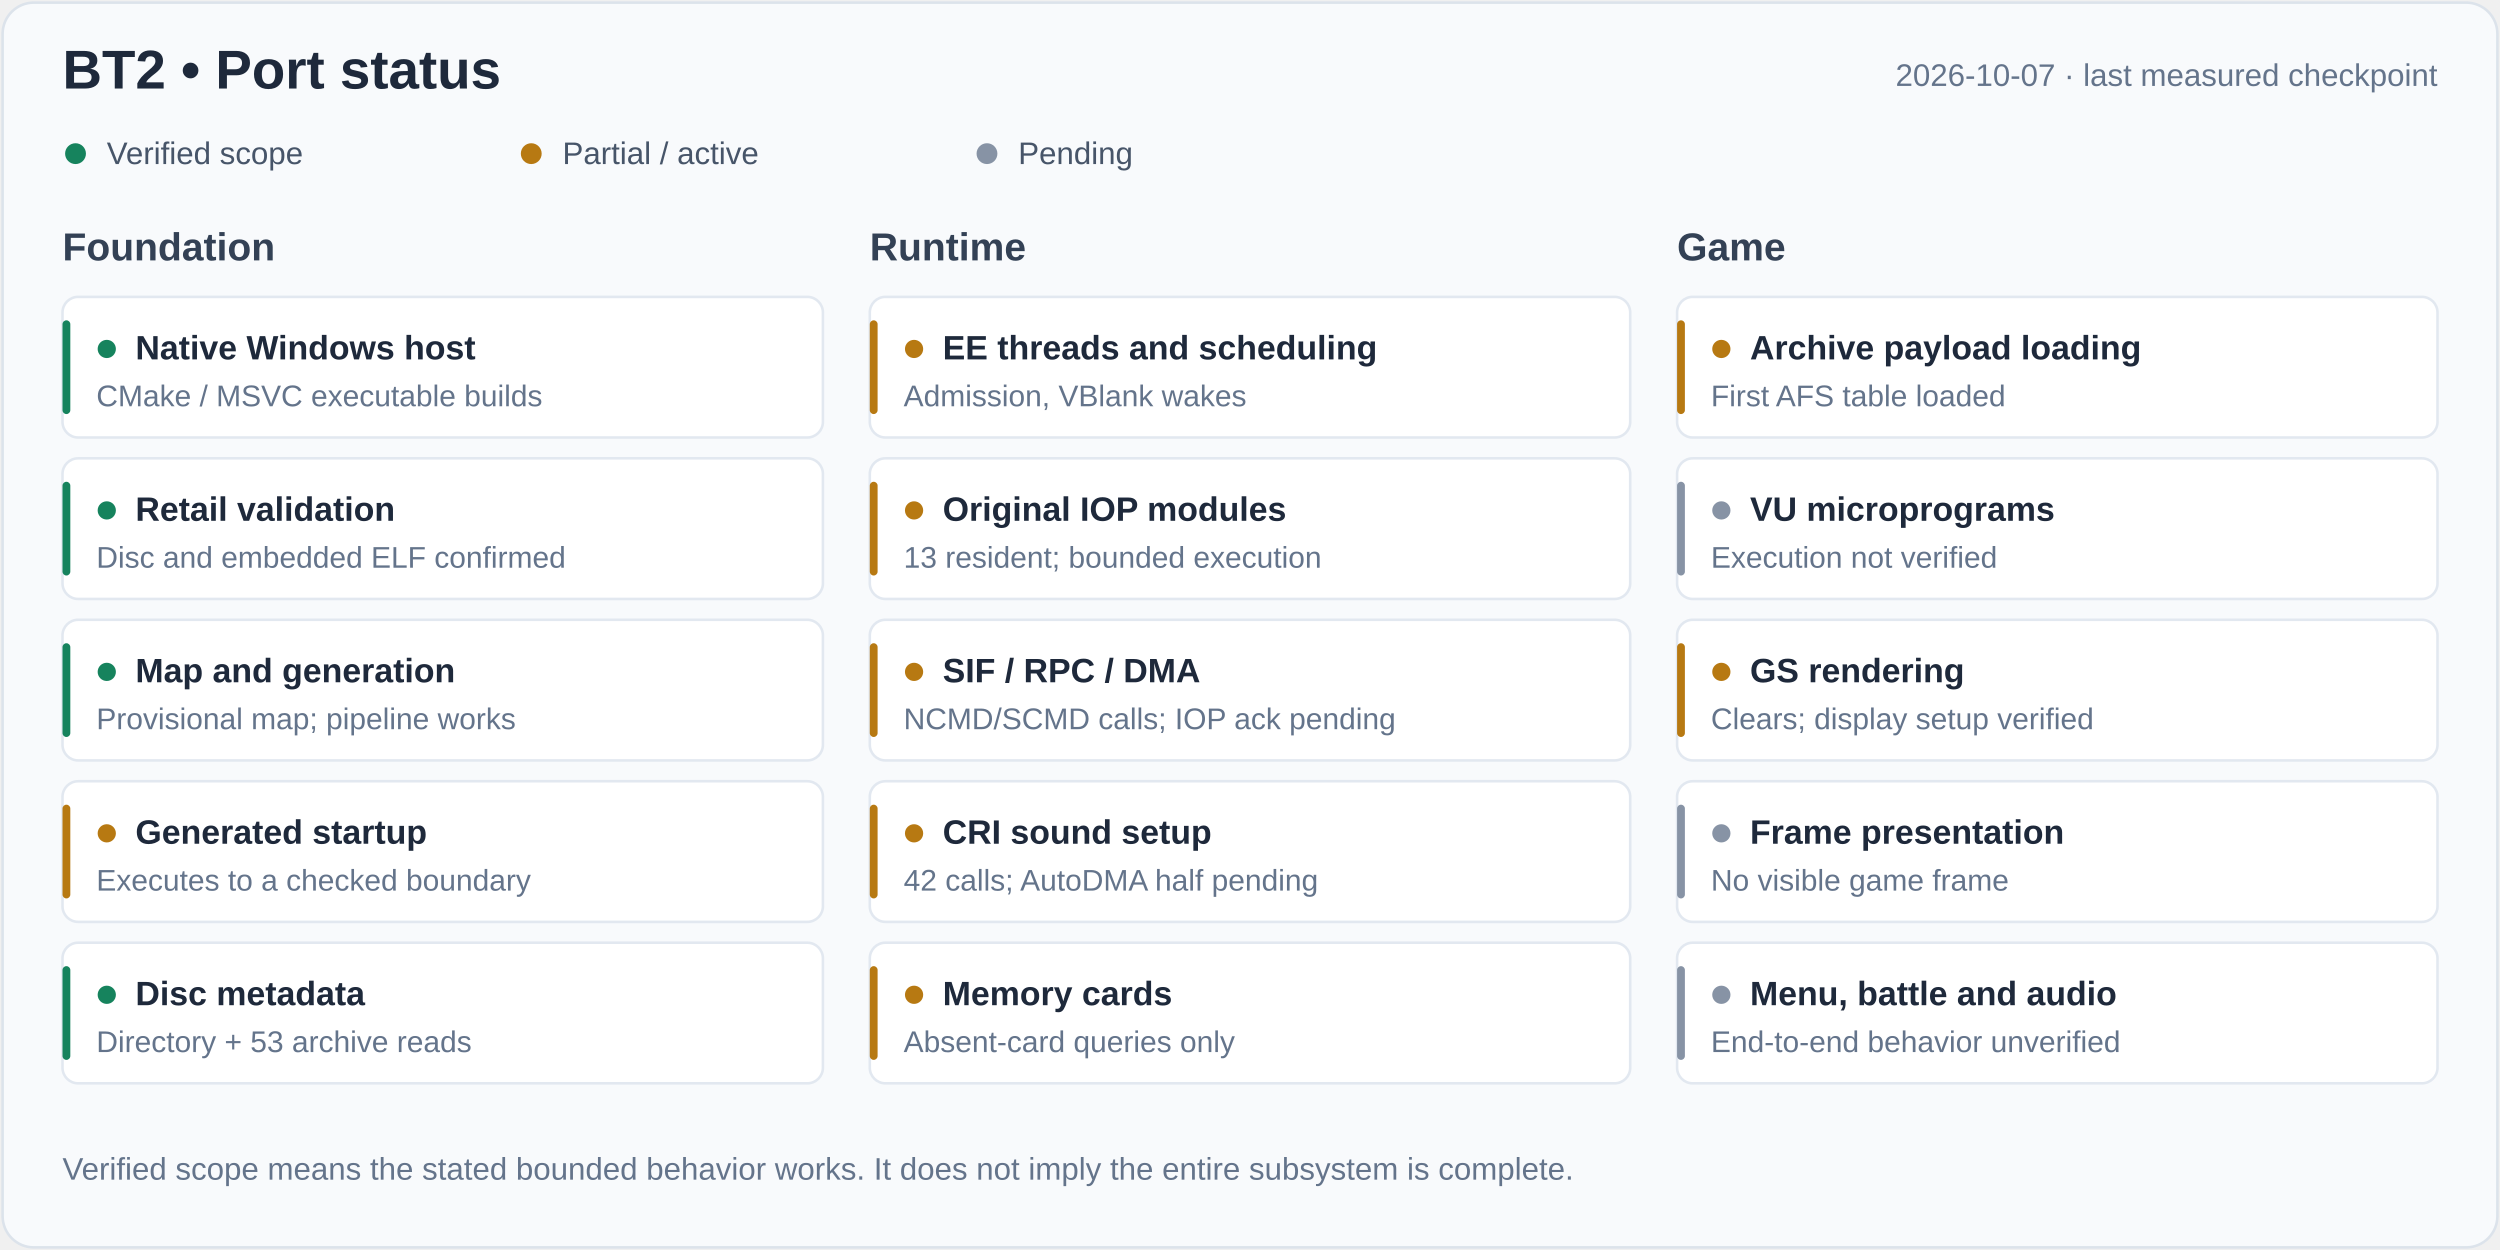
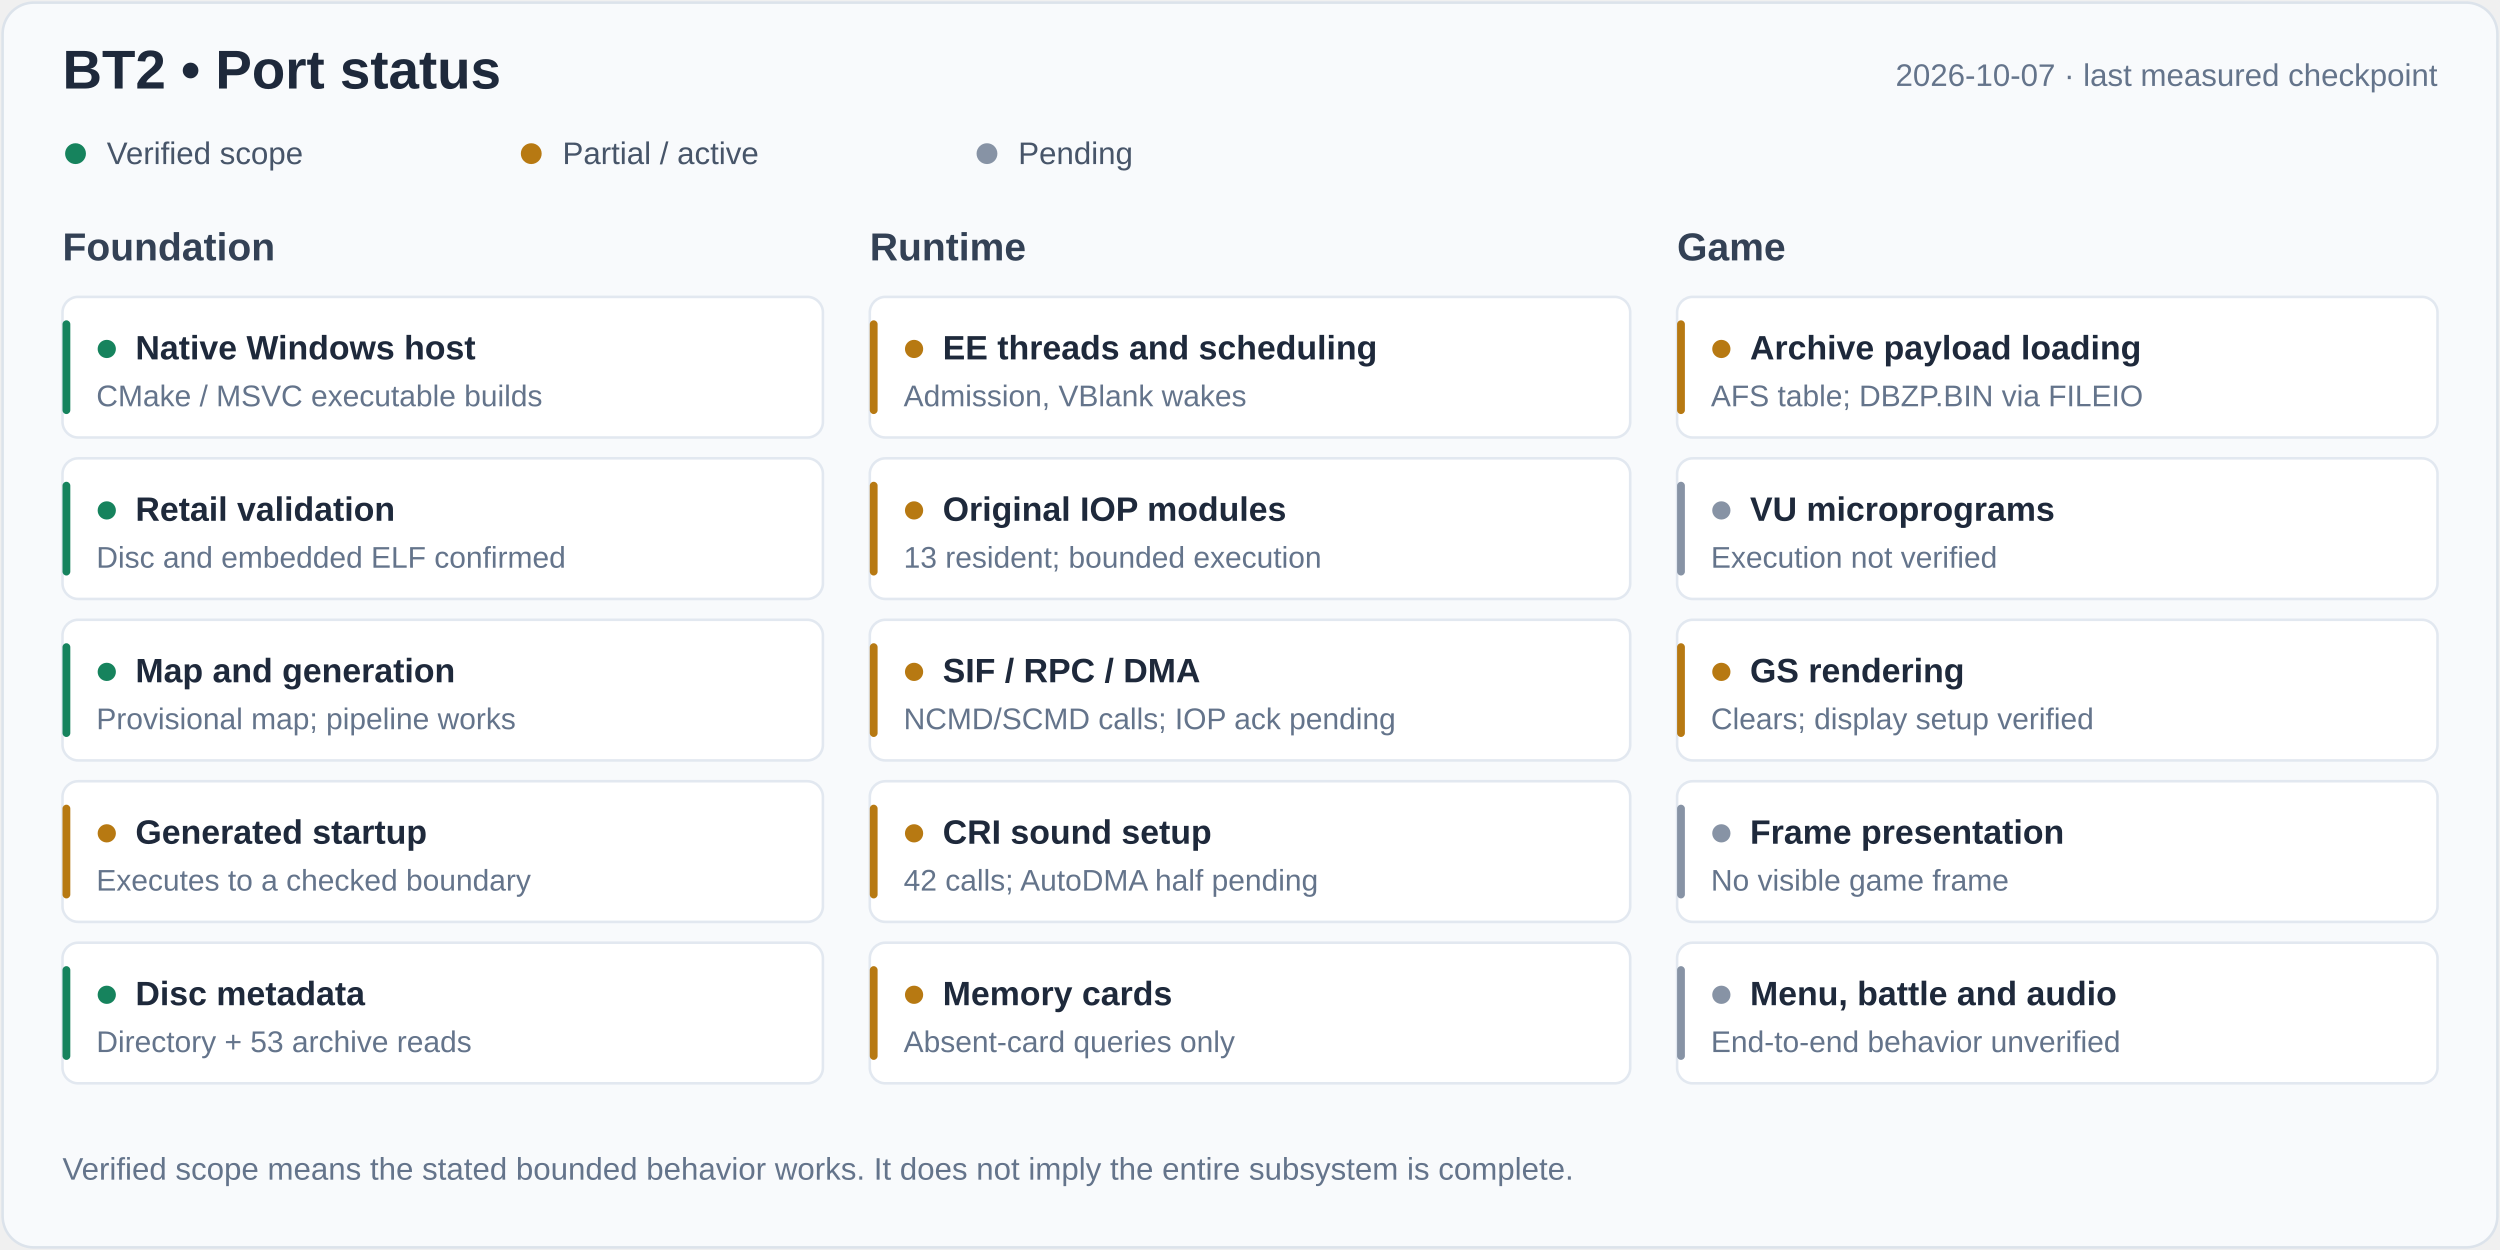
<svg xmlns="http://www.w3.org/2000/svg" width="960" height="480" viewBox="0 0 960 480" role="img" aria-labelledby="title desc">
  <rect x="1" y="1" width="958" height="478" rx="12" fill="#f8fafc" stroke="#dce3eb" />
  <g font-family="Segoe UI,Arial,sans-serif">
    <text x="24" y="34" font-size="21" font-weight="600" fill="#1e293b">BT2 • Port status</text>
    <text x="936" y="33" text-anchor="end" font-size="12" fill="#64748b">2026-10-07 · last measured checkpoint</text>
    <circle cx="29" cy="59" r="4" fill="#16835d" />
    <text x="41" y="63" font-size="12" fill="#475569">Verified scope</text>
    <circle cx="204" cy="59" r="4" fill="#b77912" />
    <text x="216" y="63" font-size="12" fill="#475569">Partial / active</text>
    <circle cx="379" cy="59" r="4" fill="#8793a5" />
    <text x="391" y="63" font-size="12" fill="#475569">Pending</text>
    <text x="24" y="100" font-size="15" font-weight="600" fill="#334155">Foundation</text>
    <g>
      <rect x="24" y="114" width="292" height="54" rx="6" fill="#fff" stroke="#e2e8f0" />
      <rect x="24" y="123" width="3" height="36" rx="1.5" fill="#16835d" />
      <circle cx="41" cy="134" r="3.5" fill="#16835d" />
      <text x="52" y="138" font-size="13" font-weight="600" fill="#1e293b">Native Windows host</text>
      <text x="37" y="156" font-size="11.5" fill="#64748b">CMake / MSVC executable builds</text>
    </g>
    <g>
      <rect x="24" y="176" width="292" height="54" rx="6" fill="#fff" stroke="#e2e8f0" />
      <rect x="24" y="185" width="3" height="36" rx="1.5" fill="#16835d" />
      <circle cx="41" cy="196" r="3.5" fill="#16835d" />
      <text x="52" y="200" font-size="13" font-weight="600" fill="#1e293b">Retail validation</text>
      <text x="37" y="218" font-size="11.5" fill="#64748b">Disc and embedded ELF confirmed</text>
    </g>
    <g>
      <rect x="24" y="238" width="292" height="54" rx="6" fill="#fff" stroke="#e2e8f0" />
      <rect x="24" y="247" width="3" height="36" rx="1.5" fill="#16835d" />
      <circle cx="41" cy="258" r="3.5" fill="#16835d" />
      <text x="52" y="262" font-size="13" font-weight="600" fill="#1e293b">Map and generation</text>
      <text x="37" y="280" font-size="11.5" fill="#64748b">Provisional map; pipeline works</text>
    </g>
    <g>
      <rect x="24" y="300" width="292" height="54" rx="6" fill="#fff" stroke="#e2e8f0" />
      <rect x="24" y="309" width="3" height="36" rx="1.5" fill="#b77912" />
      <circle cx="41" cy="320" r="3.5" fill="#b77912" />
      <text x="52" y="324" font-size="13" font-weight="600" fill="#1e293b">Generated startup</text>
      <text x="37" y="342" font-size="11.5" fill="#64748b">Executes to a checked boundary</text>
    </g>
    <g>
      <rect x="24" y="362" width="292" height="54" rx="6" fill="#fff" stroke="#e2e8f0" />
      <rect x="24" y="371" width="3" height="36" rx="1.5" fill="#16835d" />
      <circle cx="41" cy="382" r="3.5" fill="#16835d" />
      <text x="52" y="386" font-size="13" font-weight="600" fill="#1e293b">Disc metadata</text>
      <text x="37" y="404" font-size="11.5" fill="#64748b">Directory + 53 archive reads</text>
    </g>
    <text x="334" y="100" font-size="15" font-weight="600" fill="#334155">Runtime</text>
    <g>
      <rect x="334" y="114" width="292" height="54" rx="6" fill="#fff" stroke="#e2e8f0" />
      <rect x="334" y="123" width="3" height="36" rx="1.5" fill="#b77912" />
      <circle cx="351" cy="134" r="3.5" fill="#b77912" />
      <text x="362" y="138" font-size="13" font-weight="600" fill="#1e293b">EE threads and scheduling</text>
      <text x="347" y="156" font-size="11.5" fill="#64748b">Admission, VBlank wakes</text>
    </g>
    <g>
      <rect x="334" y="176" width="292" height="54" rx="6" fill="#fff" stroke="#e2e8f0" />
      <rect x="334" y="185" width="3" height="36" rx="1.5" fill="#b77912" />
      <circle cx="351" cy="196" r="3.5" fill="#b77912" />
      <text x="362" y="200" font-size="13" font-weight="600" fill="#1e293b">Original IOP modules</text>
      <text x="347" y="218" font-size="11.5" fill="#64748b">13 resident; bounded execution</text>
    </g>
    <g>
      <rect x="334" y="238" width="292" height="54" rx="6" fill="#fff" stroke="#e2e8f0" />
      <rect x="334" y="247" width="3" height="36" rx="1.5" fill="#b77912" />
      <circle cx="351" cy="258" r="3.5" fill="#b77912" />
      <text x="362" y="262" font-size="13" font-weight="600" fill="#1e293b">SIF / RPC / DMA</text>
      <text x="347" y="280" font-size="11.5" fill="#64748b">NCMD/SCMD calls; IOP ack pending</text>
    </g>
    <g>
      <rect x="334" y="300" width="292" height="54" rx="6" fill="#fff" stroke="#e2e8f0" />
      <rect x="334" y="309" width="3" height="36" rx="1.5" fill="#b77912" />
      <circle cx="351" cy="320" r="3.5" fill="#b77912" />
      <text x="362" y="324" font-size="13" font-weight="600" fill="#1e293b">CRI sound setup</text>
      <text x="347" y="342" font-size="11.5" fill="#64748b">42 calls; AutoDMA half pending</text>
    </g>
    <g>
      <rect x="334" y="362" width="292" height="54" rx="6" fill="#fff" stroke="#e2e8f0" />
      <rect x="334" y="371" width="3" height="36" rx="1.5" fill="#b77912" />
      <circle cx="351" cy="382" r="3.5" fill="#b77912" />
      <text x="362" y="386" font-size="13" font-weight="600" fill="#1e293b">Memory cards</text>
      <text x="347" y="404" font-size="11.5" fill="#64748b">Absent-card queries only</text>
    </g>
    <text x="644" y="100" font-size="15" font-weight="600" fill="#334155">Game</text>
    <g>
      <rect x="644" y="114" width="292" height="54" rx="6" fill="#fff" stroke="#e2e8f0" />
      <rect x="644" y="123" width="3" height="36" rx="1.5" fill="#b77912" />
      <circle cx="661" cy="134" r="3.5" fill="#b77912" />
      <text x="672" y="138" font-size="13" font-weight="600" fill="#1e293b">Archive payload loading</text>
-       <text x="657" y="156" font-size="11.5" fill="#64748b">First AFS table loaded</text>
+       <text x="657" y="156" font-size="11.5" fill="#64748b">AFS table; DBZP.BIN via FILEIO</text>
    </g>
    <g>
      <rect x="644" y="176" width="292" height="54" rx="6" fill="#fff" stroke="#e2e8f0" />
      <rect x="644" y="185" width="3" height="36" rx="1.5" fill="#8793a5" />
      <circle cx="661" cy="196" r="3.5" fill="#8793a5" />
      <text x="672" y="200" font-size="13" font-weight="600" fill="#1e293b">VU microprograms</text>
      <text x="657" y="218" font-size="11.5" fill="#64748b">Execution not verified</text>
    </g>
    <g>
      <rect x="644" y="238" width="292" height="54" rx="6" fill="#fff" stroke="#e2e8f0" />
      <rect x="644" y="247" width="3" height="36" rx="1.5" fill="#b77912" />
      <circle cx="661" cy="258" r="3.5" fill="#b77912" />
      <text x="672" y="262" font-size="13" font-weight="600" fill="#1e293b">GS rendering</text>
      <text x="657" y="280" font-size="11.5" fill="#64748b">Clears; display setup verified</text>
    </g>
    <g>
      <rect x="644" y="300" width="292" height="54" rx="6" fill="#fff" stroke="#e2e8f0" />
      <rect x="644" y="309" width="3" height="36" rx="1.5" fill="#8793a5" />
      <circle cx="661" cy="320" r="3.5" fill="#8793a5" />
      <text x="672" y="324" font-size="13" font-weight="600" fill="#1e293b">Frame presentation</text>
      <text x="657" y="342" font-size="11.5" fill="#64748b">No visible game frame</text>
    </g>
    <g>
      <rect x="644" y="362" width="292" height="54" rx="6" fill="#fff" stroke="#e2e8f0" />
      <rect x="644" y="371" width="3" height="36" rx="1.5" fill="#8793a5" />
      <circle cx="661" cy="382" r="3.5" fill="#8793a5" />
      <text x="672" y="386" font-size="13" font-weight="600" fill="#1e293b">Menu, battle and audio</text>
      <text x="657" y="404" font-size="11.5" fill="#64748b">End-to-end behavior unverified</text>
    </g>
    <text x="24" y="453" font-size="12" fill="#64748b">Verified scope means the stated bounded behavior works. It does not imply the entire subsystem is complete.</text>
  </g>
</svg>
